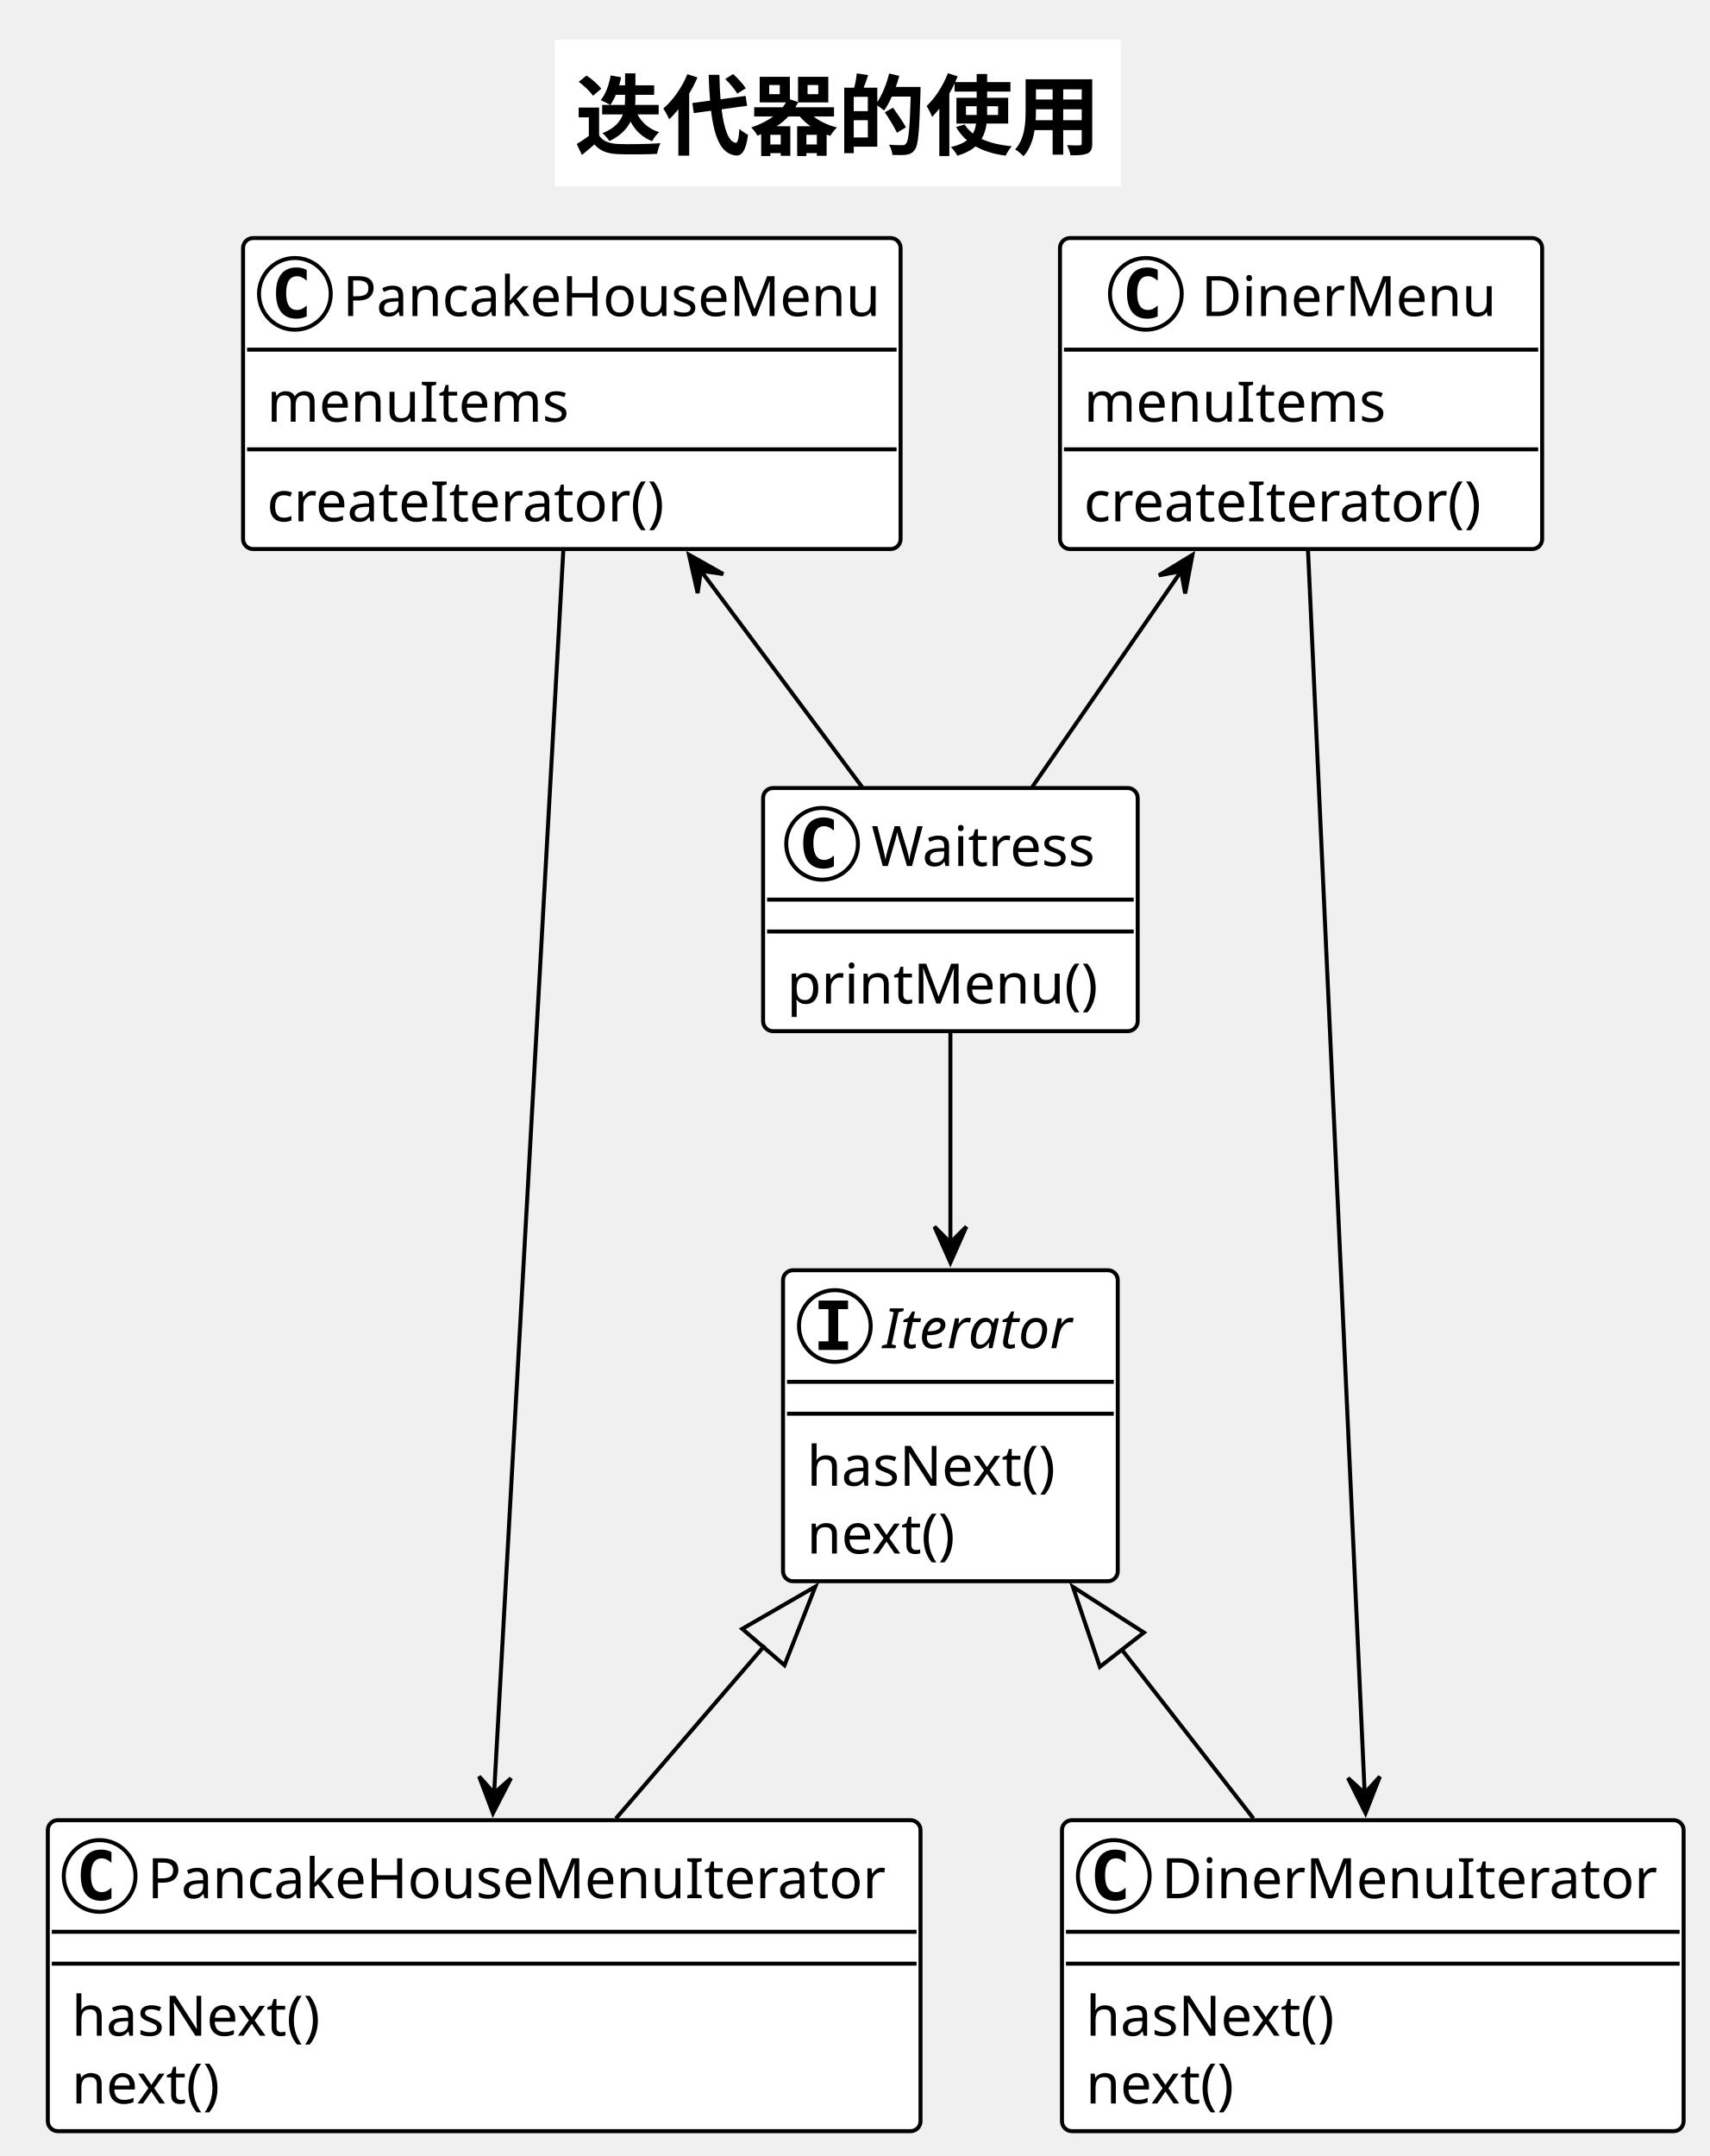
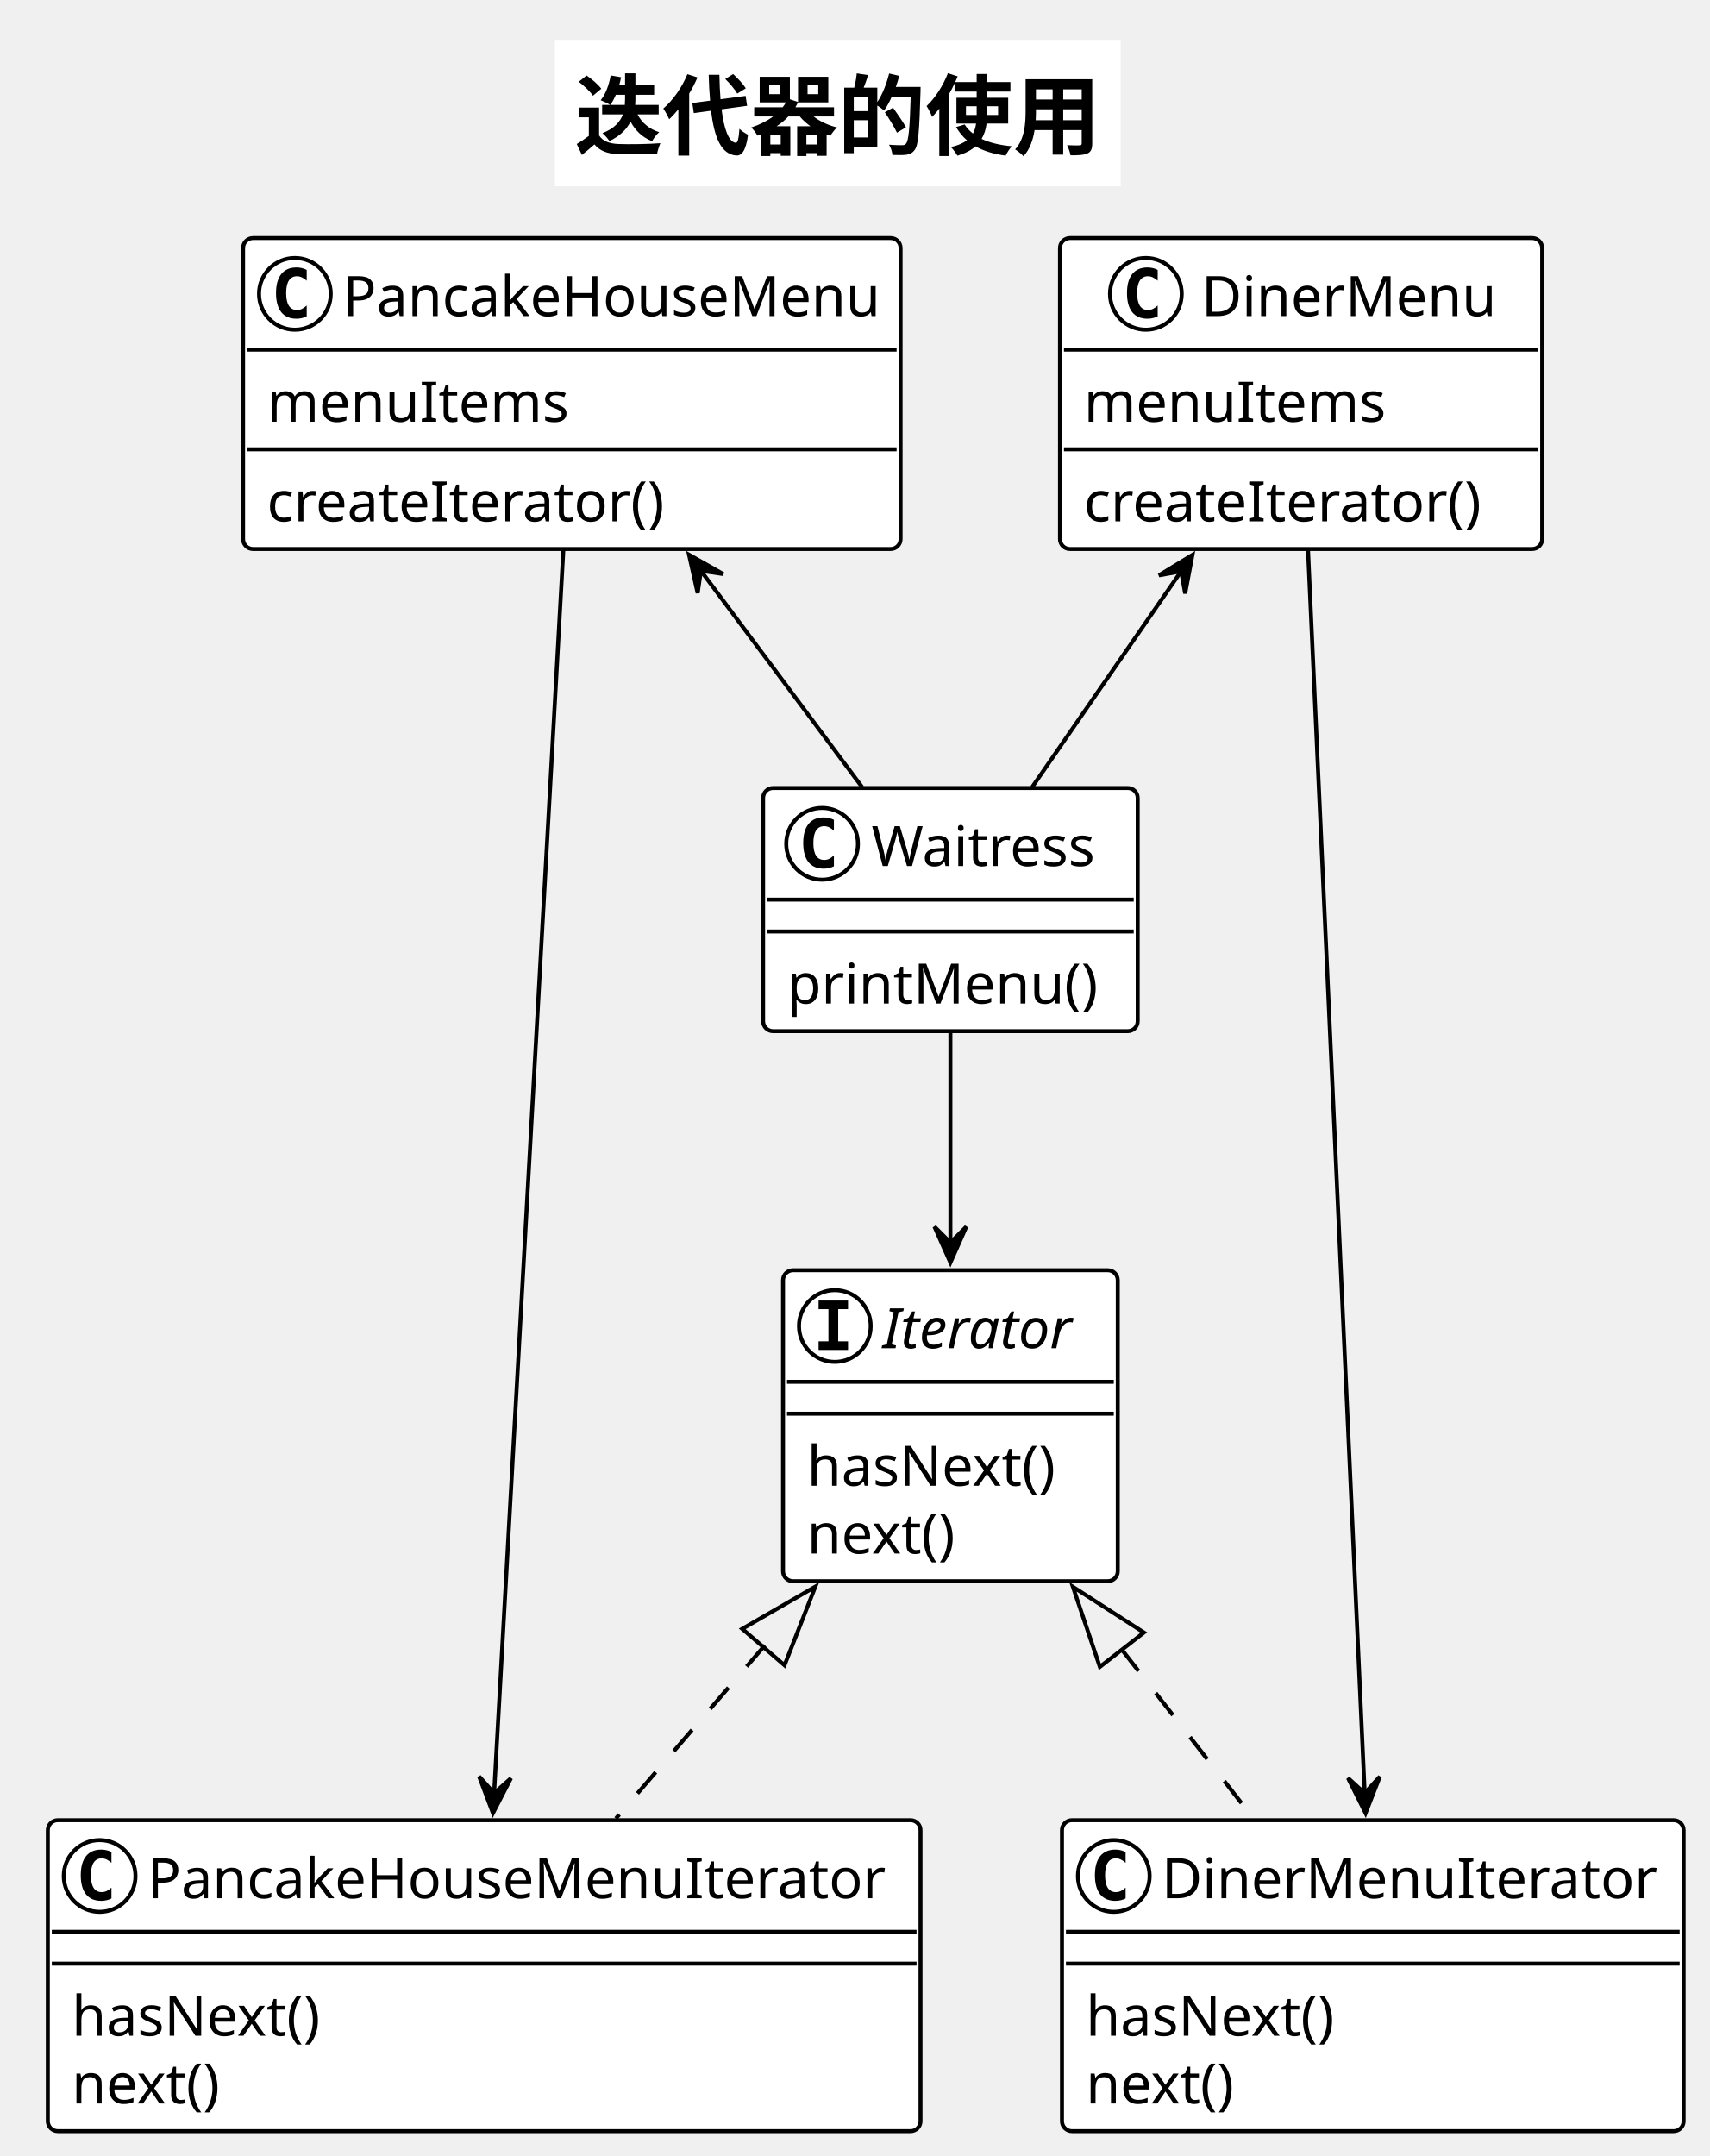
<svg xmlns="http://www.w3.org/2000/svg" contentStyleType="text/css" height="541px" preserveAspectRatio="none" style="width:429px;height:541px;background:#FFFFFF;" version="1.1" viewBox="0 0 429 541" width="429px" zoomAndPan="magnify">
  <defs />
  <g>
    <rect fill="#FFFFFF" height="36.737" id="_title" style="stroke:#FFFFFF;stroke-width:0.0;" width="142" x="139.25" y="10" />
    <text fill="#000000" font-family="Verdana" font-size="22" font-weight="bold" lengthAdjust="spacing" textLength="132" x="144.25" y="37.118">迭代器的使用</text>
    <g id="elem_Iterator">
      <rect codeLine="4" fill="#FFFFFF" height="78.029" id="Iterator" rx="2.5" ry="2.5" style="stroke:#000000;stroke-width:1.0;" width="84" x="196.5" y="318.737" />
      <ellipse cx="209.5" cy="332.737" fill="#FFFFFF" rx="9" ry="9" style="stroke:#000000;stroke-width:1.0;" />
      <path d="M205.422,328.503 L205.422,326.347 L212.812,326.347 L212.812,328.503 L210.344,328.503 L210.344,336.581 L212.812,336.581 L212.812,338.737 L205.422,338.737 L205.422,336.581 L207.891,336.581 L207.891,328.503 L205.422,328.503 Z " fill="#000000" />
      <text fill="#000000" font-family="Verdana" font-size="14" font-style="italic" lengthAdjust="spacing" textLength="56" x="221.5" y="338.305">Iterator</text>
      <line style="stroke:#000000;stroke-width:1.0;" x1="197.5" x2="279.5" y1="346.737" y2="346.737" />
      <line style="stroke:#000000;stroke-width:1.0;" x1="197.5" x2="279.5" y1="354.737" y2="354.737" />
      <text fill="#000000" font-family="Verdana" font-size="14" lengthAdjust="spacing" textLength="70" x="202.5" y="372.812">hasNext()</text>
      <text fill="#000000" font-family="Verdana" font-size="14" lengthAdjust="spacing" textLength="44" x="202.5" y="389.827">next()</text>
    </g>
    <g id="elem_PancakeHouseMenu">
      <rect codeLine="9" fill="#FFFFFF" height="78.029" id="PancakeHouseMenu" rx="2.5" ry="2.5" style="stroke:#000000;stroke-width:1.0;" width="165" x="61" y="59.737" />
      <ellipse cx="74" cy="73.737" fill="#FFFFFF" rx="9" ry="9" style="stroke:#000000;stroke-width:1.0;" />
      <path d="M76.969,79.378 Q76.391,79.675 75.75,79.815 Q75.109,79.972 74.406,79.972 Q71.906,79.972 70.578,78.331 Q69.266,76.675 69.266,73.55 Q69.266,70.425 70.578,68.769 Q71.906,67.112 74.406,67.112 Q75.109,67.112 75.75,67.269 Q76.406,67.425 76.969,67.722 L76.969,70.44 Q76.344,69.862 75.75,69.597 Q75.156,69.315 74.531,69.315 Q73.188,69.315 72.5,70.394 Q71.812,71.456 71.812,73.55 Q71.812,75.644 72.5,76.722 Q73.188,77.784 74.531,77.784 Q75.156,77.784 75.75,77.519 Q76.344,77.237 76.969,76.659 L76.969,79.378 Z " fill="#000000" />
      <text fill="#000000" font-family="Verdana" font-size="14" lengthAdjust="spacing" textLength="137" x="86" y="79.305">PancakeHouseMenu</text>
      <line style="stroke:#000000;stroke-width:1.0;" x1="62" x2="225" y1="87.737" y2="87.737" />
      <text fill="#000000" font-family="Verdana" font-size="14" lengthAdjust="spacing" textLength="79" x="67" y="105.812">menuItems</text>
      <line style="stroke:#000000;stroke-width:1.0;" x1="62" x2="225" y1="112.752" y2="112.752" />
      <text fill="#000000" font-family="Verdana" font-size="14" lengthAdjust="spacing" textLength="109" x="67" y="130.827">createIterator()</text>
    </g>
    <g id="elem_DinerMenu">
      <rect codeLine="14" fill="#FFFFFF" height="78.029" id="DinerMenu" rx="2.5" ry="2.5" style="stroke:#000000;stroke-width:1.0;" width="121" x="266" y="59.737" />
      <ellipse cx="287.55" cy="73.737" fill="#FFFFFF" rx="9" ry="9" style="stroke:#000000;stroke-width:1.0;" />
      <path d="M290.519,79.378 Q289.941,79.675 289.3,79.815 Q288.659,79.972 287.956,79.972 Q285.456,79.972 284.128,78.331 Q282.816,76.675 282.816,73.55 Q282.816,70.425 284.128,68.769 Q285.456,67.112 287.956,67.112 Q288.659,67.112 289.3,67.269 Q289.956,67.425 290.519,67.722 L290.519,70.44 Q289.894,69.862 289.3,69.597 Q288.706,69.315 288.081,69.315 Q286.738,69.315 286.05,70.394 Q285.363,71.456 285.363,73.55 Q285.363,75.644 286.05,76.722 Q286.738,77.784 288.081,77.784 Q288.706,77.784 289.3,77.519 Q289.894,77.237 290.519,76.659 L290.519,79.378 Z " fill="#000000" />
      <text fill="#000000" font-family="Verdana" font-size="14" lengthAdjust="spacing" textLength="74" x="301.45" y="79.305">DinerMenu</text>
      <line style="stroke:#000000;stroke-width:1.0;" x1="267" x2="386" y1="87.737" y2="87.737" />
      <text fill="#000000" font-family="Verdana" font-size="14" lengthAdjust="spacing" textLength="79" x="272" y="105.812">menuItems</text>
      <line style="stroke:#000000;stroke-width:1.0;" x1="267" x2="386" y1="112.752" y2="112.752" />
      <text fill="#000000" font-family="Verdana" font-size="14" lengthAdjust="spacing" textLength="109" x="272" y="130.827">createIterator()</text>
    </g>
    <g id="elem_Waitress">
      <rect codeLine="19" fill="#FFFFFF" height="61.015" id="Waitress" rx="2.5" ry="2.5" style="stroke:#000000;stroke-width:1.0;" width="94" x="191.5" y="197.737" />
      <ellipse cx="206.3" cy="211.737" fill="#FFFFFF" rx="9" ry="9" style="stroke:#000000;stroke-width:1.0;" />
      <path d="M209.269,217.378 Q208.691,217.675 208.05,217.815 Q207.409,217.972 206.706,217.972 Q204.206,217.972 202.878,216.331 Q201.566,214.675 201.566,211.55 Q201.566,208.425 202.878,206.769 Q204.206,205.112 206.706,205.112 Q207.409,205.112 208.05,205.269 Q208.706,205.425 209.269,205.722 L209.269,208.44 Q208.644,207.862 208.05,207.597 Q207.456,207.315 206.831,207.315 Q205.488,207.315 204.8,208.394 Q204.113,209.456 204.113,211.55 Q204.113,213.644 204.8,214.722 Q205.488,215.784 206.831,215.784 Q207.456,215.784 208.05,215.519 Q208.644,215.237 209.269,214.659 L209.269,217.378 Z " fill="#000000" />
      <text fill="#000000" font-family="Verdana" font-size="14" lengthAdjust="spacing" textLength="62" x="218.7" y="217.305">Waitress</text>
      <line style="stroke:#000000;stroke-width:1.0;" x1="192.5" x2="284.5" y1="225.737" y2="225.737" />
      <line style="stroke:#000000;stroke-width:1.0;" x1="192.5" x2="284.5" y1="233.737" y2="233.737" />
      <text fill="#000000" font-family="Verdana" font-size="14" lengthAdjust="spacing" textLength="82" x="197.5" y="251.812">printMenu()</text>
    </g>
    <g id="elem_PancakeHouseMenuIterator">
      <rect codeLine="23" fill="#FFFFFF" height="78.029" id="PancakeHouseMenuIterator" rx="2.5" ry="2.5" style="stroke:#000000;stroke-width:1.0;" width="219" x="12" y="456.737" />
      <ellipse cx="25" cy="470.737" fill="#FFFFFF" rx="9" ry="9" style="stroke:#000000;stroke-width:1.0;" />
      <path d="M27.969,476.378 Q27.391,476.675 26.75,476.815 Q26.109,476.972 25.406,476.972 Q22.906,476.972 21.578,475.331 Q20.266,473.675 20.266,470.55 Q20.266,467.425 21.578,465.769 Q22.906,464.112 25.406,464.112 Q26.109,464.112 26.75,464.269 Q27.406,464.425 27.969,464.722 L27.969,467.44 Q27.344,466.862 26.75,466.597 Q26.156,466.315 25.531,466.315 Q24.188,466.315 23.5,467.394 Q22.812,468.456 22.812,470.55 Q22.812,472.644 23.5,473.722 Q24.188,474.784 25.531,474.784 Q26.156,474.784 26.75,474.519 Q27.344,474.237 27.969,473.659 L27.969,476.378 Z " fill="#000000" />
      <text fill="#000000" font-family="Verdana" font-size="14" lengthAdjust="spacing" textLength="191" x="37" y="476.305">PancakeHouseMenuIterator</text>
      <line style="stroke:#000000;stroke-width:1.0;" x1="13" x2="230" y1="484.737" y2="484.737" />
      <line style="stroke:#000000;stroke-width:1.0;" x1="13" x2="230" y1="492.737" y2="492.737" />
      <text fill="#000000" font-family="Verdana" font-size="14" lengthAdjust="spacing" textLength="70" x="18" y="510.812">hasNext()</text>
      <text fill="#000000" font-family="Verdana" font-size="14" lengthAdjust="spacing" textLength="44" x="18" y="527.827">next()</text>
    </g>
    <g id="elem_DinerMenuIterator">
      <rect codeLine="28" fill="#FFFFFF" height="78.029" id="DinerMenuIterator" rx="2.5" ry="2.5" style="stroke:#000000;stroke-width:1.0;" width="156" x="266.5" y="456.737" />
      <ellipse cx="279.5" cy="470.737" fill="#FFFFFF" rx="9" ry="9" style="stroke:#000000;stroke-width:1.0;" />
      <path d="M282.469,476.378 Q281.891,476.675 281.25,476.815 Q280.609,476.972 279.906,476.972 Q277.406,476.972 276.078,475.331 Q274.766,473.675 274.766,470.55 Q274.766,467.425 276.078,465.769 Q277.406,464.112 279.906,464.112 Q280.609,464.112 281.25,464.269 Q281.906,464.425 282.469,464.722 L282.469,467.44 Q281.844,466.862 281.25,466.597 Q280.656,466.315 280.031,466.315 Q278.688,466.315 278,467.394 Q277.312,468.456 277.312,470.55 Q277.312,472.644 278,473.722 Q278.688,474.784 280.031,474.784 Q280.656,474.784 281.25,474.519 Q281.844,474.237 282.469,473.659 L282.469,476.378 Z " fill="#000000" />
      <text fill="#000000" font-family="Verdana" font-size="14" lengthAdjust="spacing" textLength="128" x="291.5" y="476.305">DinerMenuIterator</text>
      <line style="stroke:#000000;stroke-width:1.0;" x1="267.5" x2="421.5" y1="484.737" y2="484.737" />
      <line style="stroke:#000000;stroke-width:1.0;" x1="267.5" x2="421.5" y1="492.737" y2="492.737" />
      <text fill="#000000" font-family="Verdana" font-size="14" lengthAdjust="spacing" textLength="70" x="272.5" y="510.812">hasNext()</text>
      <text fill="#000000" font-family="Verdana" font-size="14" lengthAdjust="spacing" textLength="44" x="272.5" y="527.827">next()</text>
    </g>
    <g id="link_Iterator_PancakeHouseMenuIterator">
-       <path codeLine="33" d="M191.93,412.867 C179.43,427.397 166.17,442.817 154.56,456.307 " fill="none" id="Iterator-backto-PancakeHouseMenuIterator" style="stroke:#000000;stroke-width:1.0;" />
+       <path codeLine="33" d="M191.93,412.867 C179.43,427.397 166.17,442.817 154.56,456.307 " fill="none" id="Iterator-backto-PancakeHouseMenuIterator" style="stroke:#000000;stroke-width:1.0;stroke-dasharray:7.0,7.0;" />
      <polygon fill="none" points="186.26,408.727,204.61,398.127,196.87,417.857,186.26,408.727" style="stroke:#000000;stroke-width:1.0;" />
    </g>
    <g id="link_Iterator_DinerMenuIterator">
-       <path codeLine="34" d="M281.42,413.807 C292.53,428.067 304.26,443.107 314.55,456.307 " fill="none" id="Iterator-backto-DinerMenuIterator" style="stroke:#000000;stroke-width:1.0;" />
+       <path codeLine="34" d="M281.42,413.807 C292.53,428.067 304.26,443.107 314.55,456.307 " fill="none" id="Iterator-backto-DinerMenuIterator" style="stroke:#000000;stroke-width:1.0;stroke-dasharray:7.0,7.0;" />
      <polygon fill="none" points="276.01,418.257,269.24,398.177,287.06,409.647,276.01,418.257" style="stroke:#000000;stroke-width:1.0;" />
    </g>
    <g id="link_PancakeHouseMenu_Waitress">
      <path codeLine="36" d="M175.72,142.987 C189.09,160.927 204.27,181.307 216.36,197.517 " fill="none" id="PancakeHouseMenu-backto-Waitress" style="stroke:#000000;stroke-width:1.0;" />
      <polygon fill="#000000" points="172.91,139.207,175.072,148.816,175.894,143.219,181.491,144.042,172.91,139.207" style="stroke:#000000;stroke-width:1.0;" />
    </g>
    <g id="link_DinerMenu_Waitress">
      <path codeLine="37" d="M296.65,142.987 C284.26,160.927 270.2,181.307 259.01,197.517 " fill="none" id="DinerMenu-backto-Waitress" style="stroke:#000000;stroke-width:1.0;" />
      <polygon fill="#000000" points="299.24,139.237,290.833,144.368,296.398,143.351,297.415,148.916,299.24,139.237" style="stroke:#000000;stroke-width:1.0;" />
    </g>
    <g id="link_Waitress_Iterator">
      <path codeLine="38" d="M238.5,259.127 C238.5,274.867 238.5,294.467 238.5,311.977 " fill="none" id="Waitress-to-Iterator" style="stroke:#000000;stroke-width:1.0;" />
      <polygon fill="#000000" points="238.5,316.807,242.5,307.807,238.5,311.807,234.5,307.807,238.5,316.807" style="stroke:#000000;stroke-width:1.0;" />
    </g>
    <g id="link_PancakeHouseMenu_PancakeHouseMenuIterator">
      <path codeLine="40" d="M141.37,137.967 C137.28,211.417 128.34,371.867 123.99,450.087 " fill="none" id="PancakeHouseMenu-to-PancakeHouseMenuIterator" style="stroke:#000000;stroke-width:1.0;" />
      <polygon fill="#000000" points="123.71,454.967,128.218,446.211,123.996,449.976,120.231,445.753,123.71,454.967" style="stroke:#000000;stroke-width:1.0;" />
    </g>
    <g id="link_DinerMenu_DinerMenuIterator">
      <path codeLine="41" d="M328.24,137.967 C331.59,211.417 338.9,371.867 342.47,450.087 " fill="none" id="DinerMenu-to-DinerMenuIterator" style="stroke:#000000;stroke-width:1.0;" />
      <polygon fill="#000000" points="342.69,454.967,346.275,445.794,342.462,449.973,338.283,446.159,342.69,454.967" style="stroke:#000000;stroke-width:1.0;" />
    </g>
  </g>
</svg>
